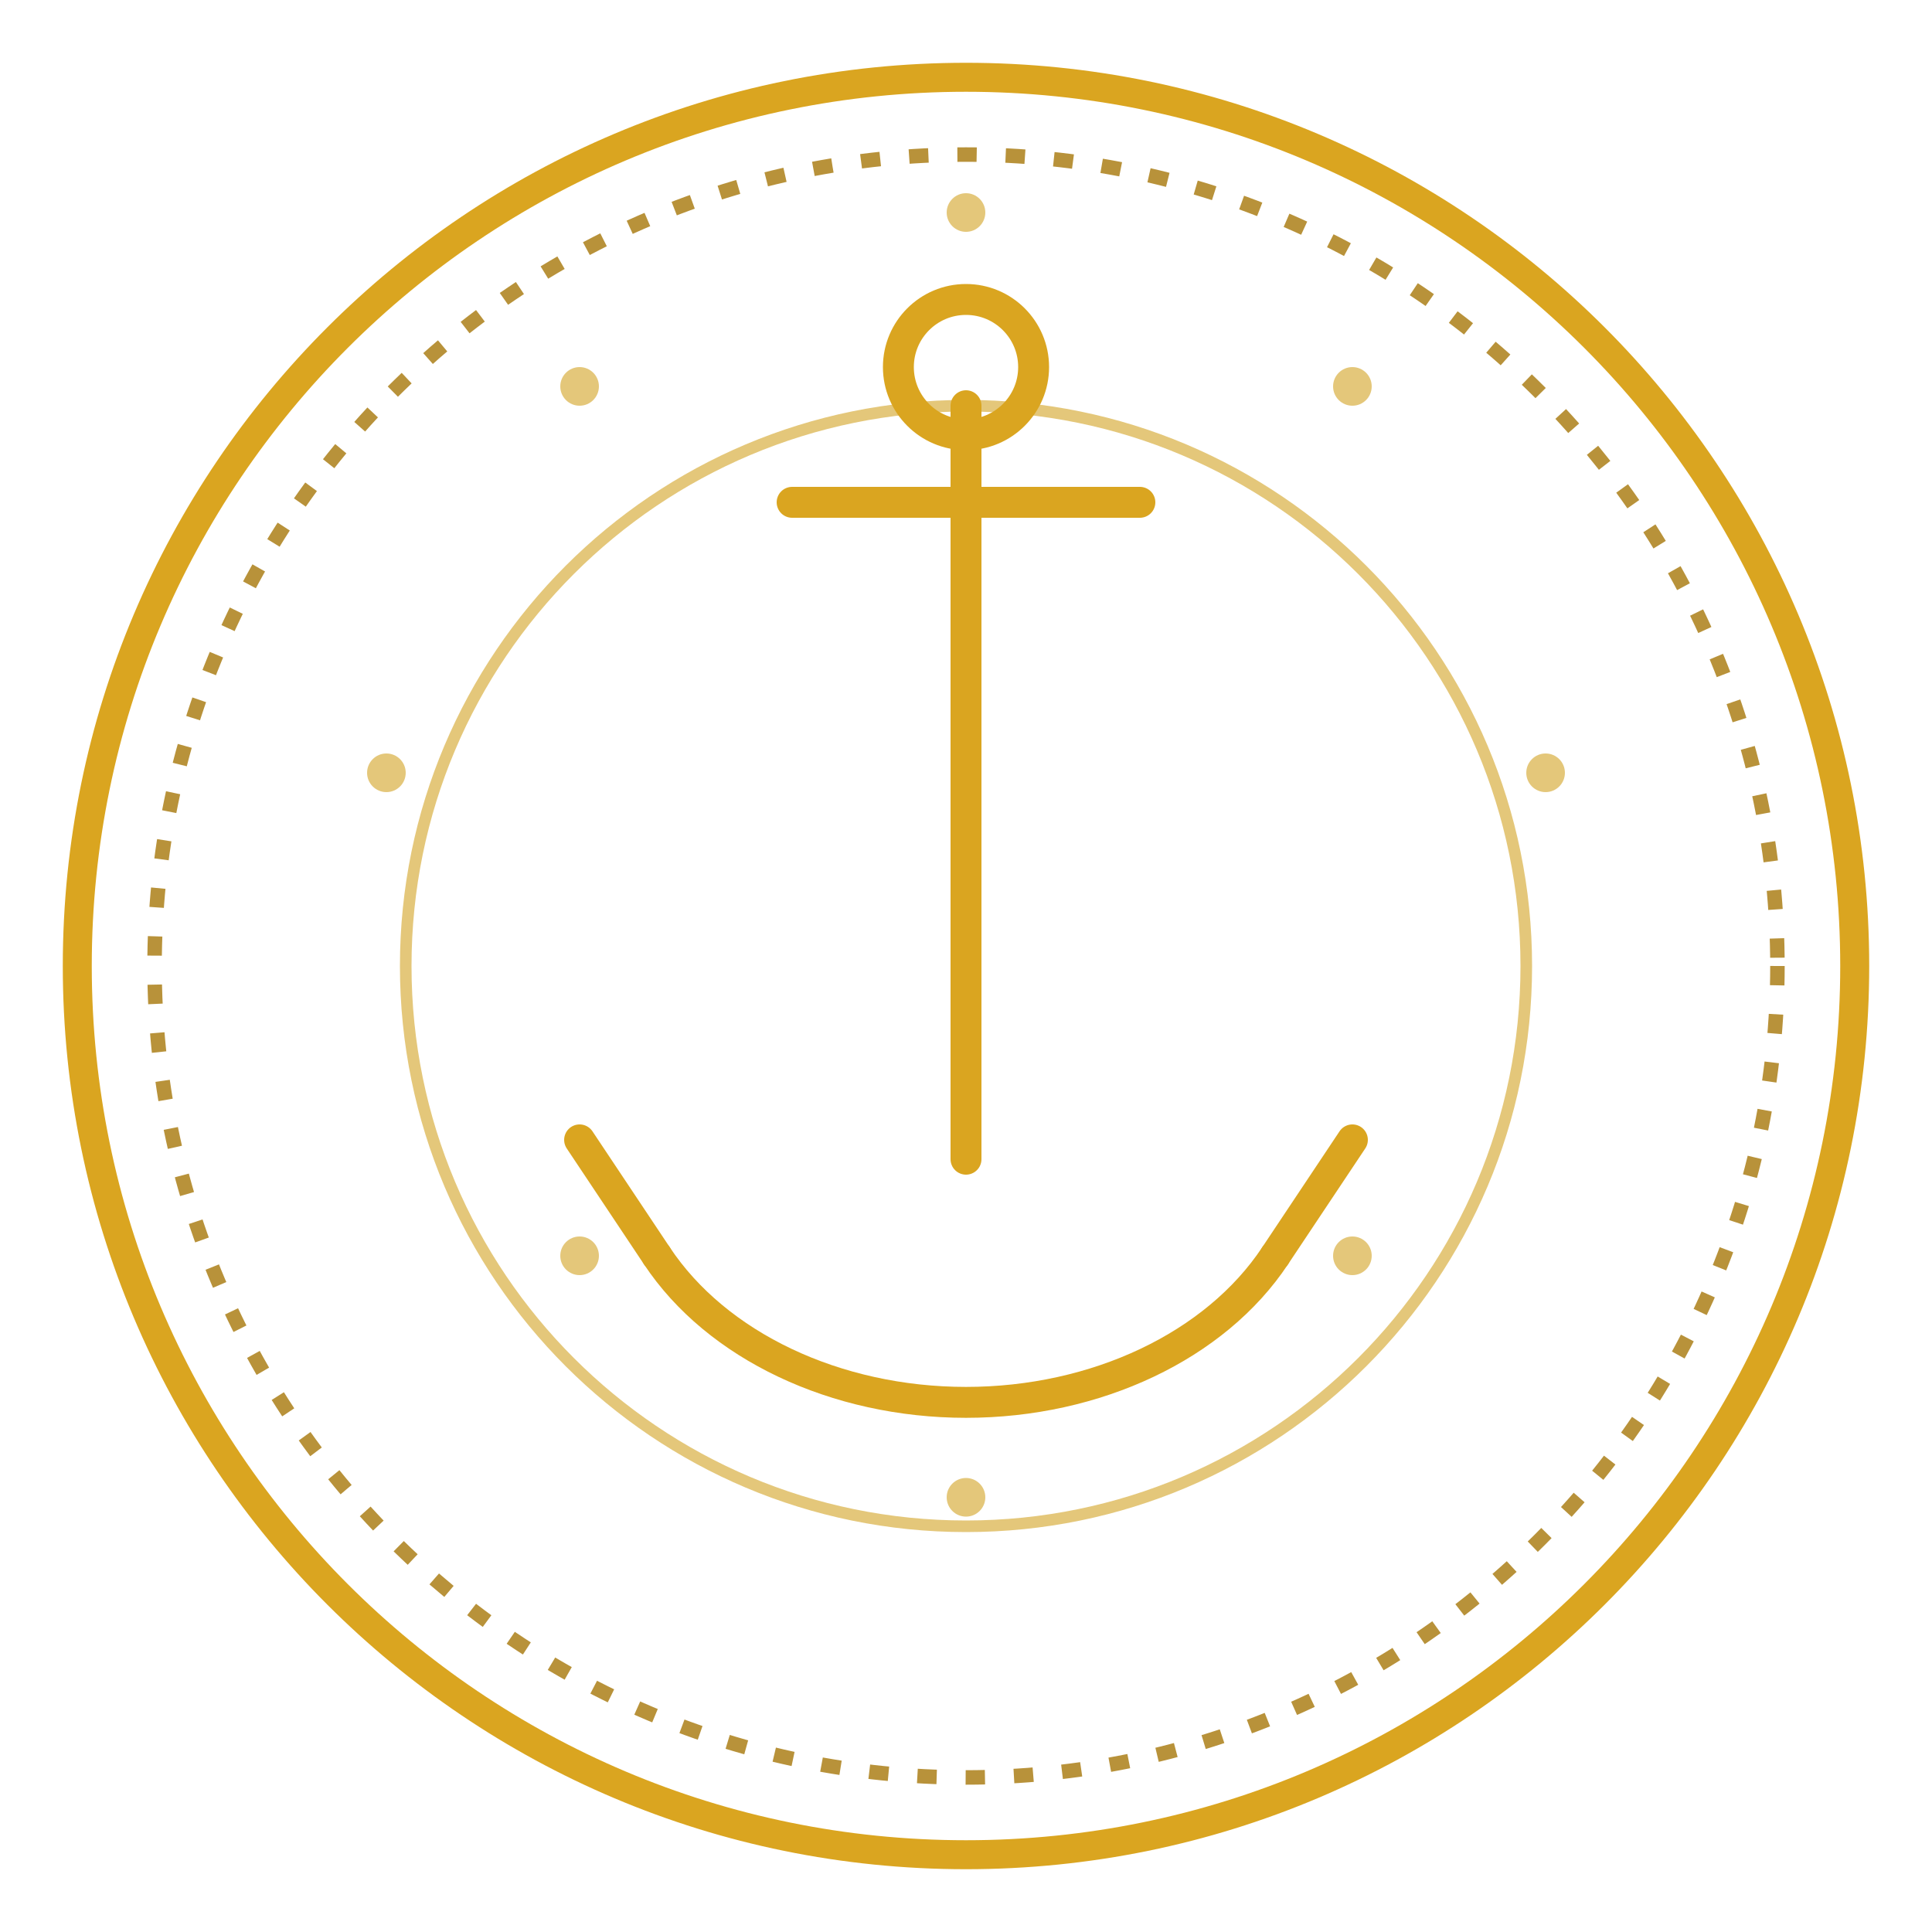
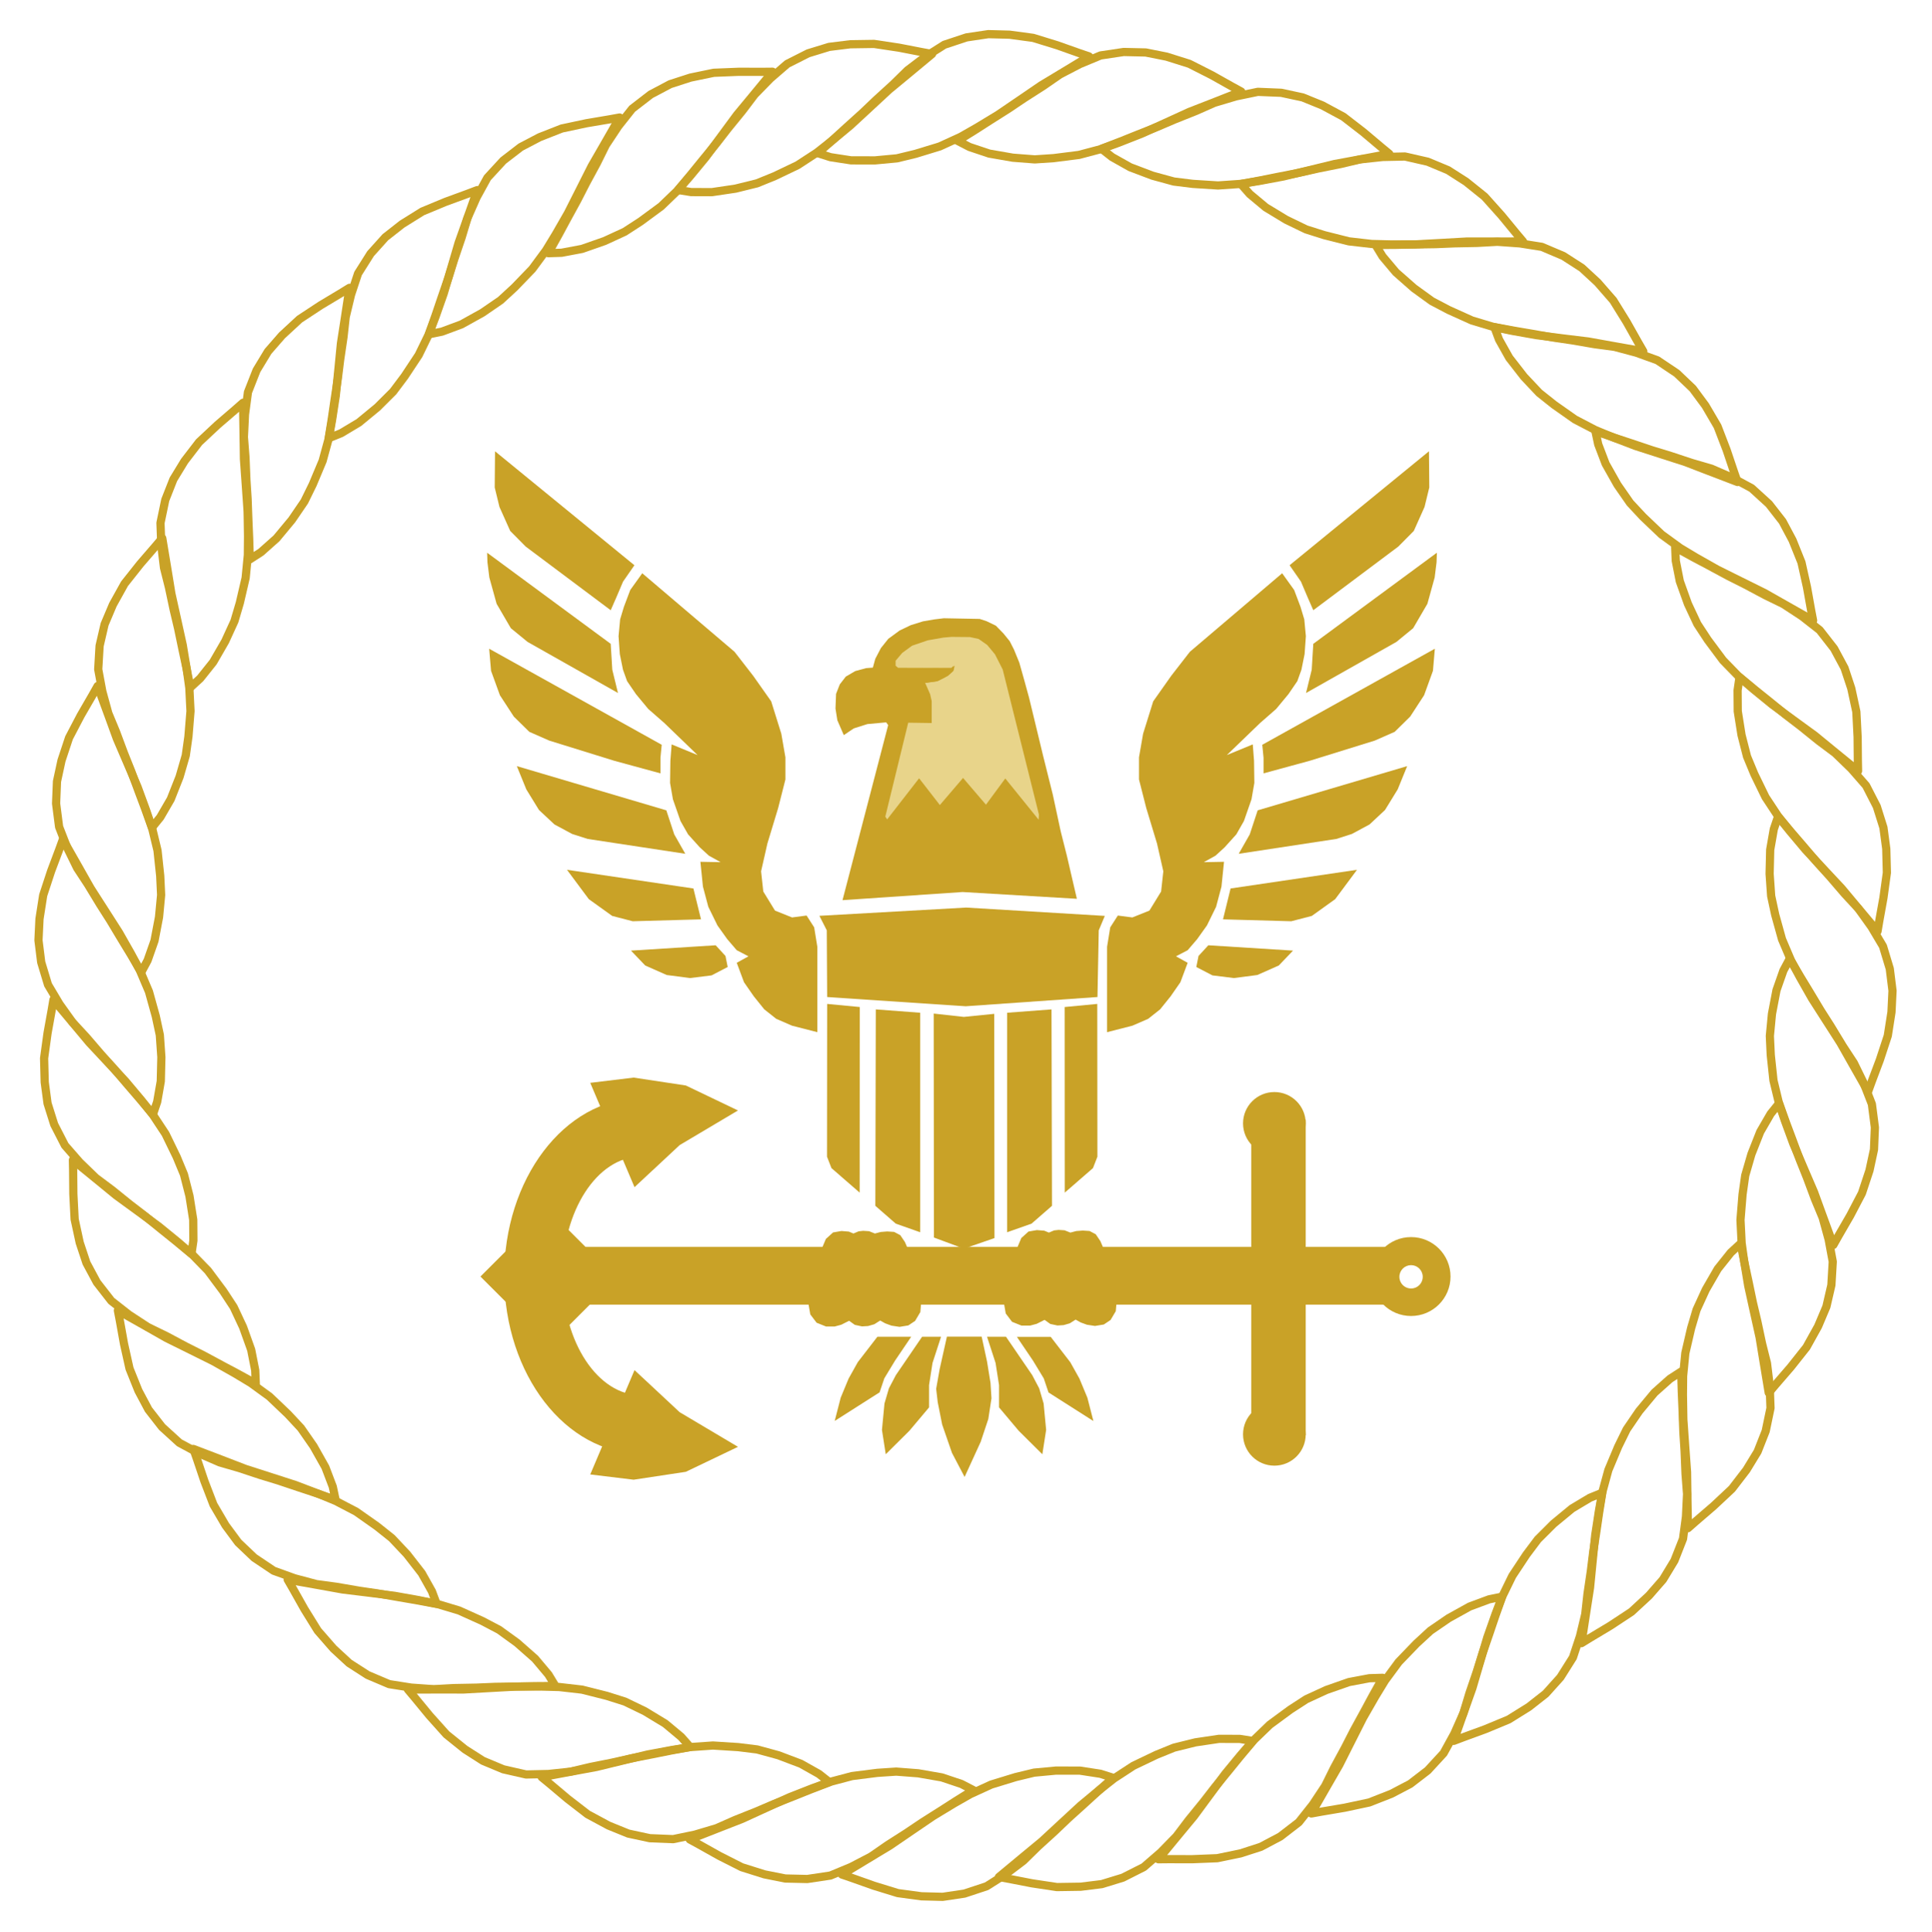
- <svg xmlns="http://www.w3.org/2000/svg" viewBox="0 0 200 200" fill="none">
-   <circle cx="100" cy="100" r="92" stroke="#daa520" stroke-width="3" />
-   <circle cx="100" cy="100" r="84" stroke="#b8923a" stroke-width="1.5" stroke-dasharray="2 3" />
-   <circle cx="100" cy="100" r="58" stroke="#e4c77a" stroke-width="1.2" />
-   <g stroke="#daa520" stroke-width="3.2" stroke-linecap="round" stroke-linejoin="round" fill="none">
-     <path d="M100 42 v78" />
-     <path d="M82 52 h36" />
-     <circle cx="100" cy="38" r="7" />
-     <path d="M68 130 a36 28 0 0 0 64 0" />
-     <path d="M68 130 l-8 -12 M132 130 l8 -12" />
-   </g>
-   <g fill="#e4c77a">
-     <circle cx="100" cy="22" r="2" />
-     <circle cx="140" cy="40" r="2" />
-     <circle cx="160" cy="80" r="2" />
-     <circle cx="140" cy="130" r="2" />
-     <circle cx="100" cy="155" r="2" />
-     <circle cx="60" cy="130" r="2" />
-     <circle cx="40" cy="80" r="2" />
-     <circle cx="60" cy="40" r="2" />
+ <svg xmlns="http://www.w3.org/2000/svg" fill="none" aria-hidden="true" viewBox="0 0 567 567">
+   <clipPath id="a">
+     <path d="M0 0h566.93v566.93H0z" />
+   </clipPath>
+   <g clip-path="url(#a)">
+     <path stroke="#c9a227" stroke-linejoin="round" stroke-width="2.412" d="m41.472 285.443-3.092-5.246-2.652-4.357-3.358-5.602-3.004-4.713-3.446-5.69-3.27-4.98-2.915-5.958-2.386-6.135-.884-6.847.265-6.492 1.325-6.134 2.21-6.67 3.446-6.58 3.446-5.957 1.502-2.668 3.358 9.159 2.297 6.313 3.093 7.203 3.004 7.024 2.475 6.758 1.767 5.247 1.59 6.58.796 7.468.265 5.603-.619 6.49-1.325 6.936-2.032 5.78z" />
+     <path stroke="#c9a227" stroke-linejoin="round" stroke-width="2.412" d="m44.591 242.985-2.062-5.736-1.794-4.78-2.256-6.137-2.075-5.195-2.327-6.24-2.286-5.508-1.756-6.402-1.202-6.477.405-6.892 1.468-6.328 2.443-5.777 3.411-6.136 4.61-5.815 4.494-5.203 1.972-2.338 1.595 9.63 1.082 6.635 1.699 7.659 1.644 7.467 1.174 7.105.76 5.487.339 6.764-.608 7.487-.782 5.553-1.816 6.26-2.592 6.564-3.071 5.296z" />
+     <path stroke="#c9a227" stroke-linejoin="round" stroke-width="2.412" d="m55.885 201.83-1.198-5.98-1.073-4.993-1.333-6.405-1.29-5.446-1.386-6.517-1.453-5.787-.798-6.592-.24-6.585 1.412-6.756 2.38-6.04 3.263-5.352 4.273-5.562 5.412-5.067 5.207-4.478 2.293-2.02.166 9.762.098 6.722.557 7.827.531 7.63.12 7.2-.053 5.54-.658 6.74-1.699 7.315-1.588 5.376-2.713 5.922-3.526 6.107-3.814 4.782z" />
+     <path stroke="#c9a227" stroke-linejoin="round" stroke-width="2.412" d="m73.323 164.241-.176-6.097-.219-5.103-.237-6.538-.356-5.587-.271-6.659-.46-5.95.321-6.632.87-6.53 2.526-6.418 3.36-5.548 4.115-4.718 5.146-4.755 6.184-4.073 5.885-3.527 2.599-1.6-1.477 9.647-1.033 6.642-.766 7.808-.758 7.61-1.092 7.116-.983 5.45-1.78 6.53-2.903 6.92-2.468 5.029-3.669 5.375-4.501 5.418-4.562 4.063z" />
+     <path stroke="#c9a227" stroke-linejoin="round" stroke-width="2.412" d="m96.506 128.653.96-6.025.735-5.056.983-6.47.69-5.557.971-6.594.655-5.934 1.55-6.457 2.07-6.253 3.676-5.831 4.333-4.82 4.922-3.86 5.94-3.704 6.836-2.837 6.438-2.359 2.852-1.082-3.246 9.202-2.25 6.333-2.205 7.528-2.16 7.335L127.857 93l-1.98 5.17-2.963 6.083-4.14 6.253-3.361 4.476-4.605 4.59-5.431 4.478-5.24 3.133z" />
+     <path stroke="#c9a227" stroke-linejoin="round" stroke-width="2.412" d="m125.904 98.15 2.031-5.747 1.634-4.838 2.133-6.18 1.68-5.339 2.144-6.306 1.714-5.714 2.688-6.066 3.162-5.77 4.667-5.061 5.129-3.947 5.535-2.898 6.51-2.556 7.23-1.541 6.756-1.143 3-.544-4.851 8.455-3.355 5.815-3.525 7-3.447 6.816-3.581 6.236-2.879 4.723-4.01 5.438-5.198 5.392-4.112 3.787-5.355 3.673-6.147 3.41-5.716 2.124zm35.072-23.822 2.963-5.322 2.419-4.493 3.136-5.732 2.547-4.978 3.168-5.853 2.645-5.343 3.663-5.524 4.082-5.153 5.445-4.2 5.716-3.023 5.94-1.92 6.844-1.417 7.387-.296 6.85.016 3.047-.029-6.194 7.515-4.279 5.164-4.645 6.303-4.536 6.137-4.573 5.541-3.627 4.168-4.862 4.682-6.025 4.436-4.686 3.038-5.893 2.714-6.63 2.32-5.99 1.128z" />
+     <path stroke="#c9a227" stroke-linejoin="round" stroke-width="2.412" d="m199.051 55.773 3.901-4.67 3.212-3.958 4.147-5.041 3.43-4.411 4.2-5.154 3.592-4.75 4.626-4.738 4.969-4.294 6.131-3.1 6.178-1.893 6.193-.767 6.987-.104 7.312 1.1 6.727 1.306 3 .546-7.484 6.216-5.164 4.268-5.736 5.317-5.599 5.174-5.522 4.583-4.339 3.412-5.648 3.684-6.744 3.223-5.17 2.102-6.293 1.556-6.945 1.032-6.094-.021z" />
+     <path stroke="#c9a227" stroke-linejoin="round" stroke-width="2.412" d="m240.113 44.966 4.543-4.038 3.757-3.436 4.84-4.369 4.038-3.851 4.91-4.472 4.248-4.164 5.27-3.998 5.543-3.506 6.518-2.156 6.386-.953 6.237.161 6.924.936 7.068 2.174 6.46 2.292 2.886.985-8.312 5.034-5.733 3.453-6.451 4.405-6.295 4.285-6.134 3.71-4.79 2.73-6.126 2.804-7.142 2.184-5.419 1.31-6.452.604-7.018-.012-6.023-.926z" />
+     <path stroke="#c9a227" stroke-linejoin="round" stroke-width="2.412" d="m281.161 41.35 5.156-3.21 4.28-2.749 5.505-3.484 4.627-3.111 5.59-3.575 4.888-3.383 5.866-3.045 6.052-2.516 6.787-1.017 6.457.145 6.12 1.219 6.67 2.098 6.603 3.345 5.985 3.357 2.679 1.461-9.039 3.55-6.23 2.43-7.1 3.248-6.925 3.154-6.67 2.616-5.18 1.877-6.51 1.723-7.406.94-5.563.372-6.462-.501-6.917-1.205-5.782-1.936z" />
+     <path stroke="#c9a227" stroke-linejoin="round" stroke-width="2.412" d="m323.408 43.677 5.662-2.18 4.716-1.894 6.056-2.385 5.124-2.184 6.158-2.456 5.43-2.402 6.33-1.886 6.414-1.33 6.856.28 6.315 1.36 5.786 2.352 6.16 3.319 5.864 4.53 5.253 4.426 2.36 1.94-9.54 1.784-6.573 1.212-7.579 1.851-7.39 1.793-7.038 1.313-5.438.866-6.715.466-7.45-.473-5.534-.685-6.254-1.71-6.57-2.487-5.32-2.993z" />
+     <path stroke="#c9a227" stroke-linejoin="round" stroke-width="2.412" d="m364.33 54.022 5.962-1.112 4.98-1.003 6.387-1.241 5.434-1.214 6.5-1.294 5.774-1.372 6.566-.7 6.549-.139 6.694 1.526 5.967 2.49 5.268 3.368 5.462 4.388 4.952 5.526 4.371 5.311 1.972 2.34-9.706.015-6.684-.007-7.788.439-7.592.416-7.16.007-5.506-.139-6.69-.767-7.244-1.824-5.32-1.682-5.844-2.823-6.015-3.645-4.693-3.914z" />
+     <path stroke="#c9a227" stroke-linejoin="round" stroke-width="2.412" d="m403.873 71.92 6.063-.043 5.077-.108 6.502-.094 5.56-.235 6.623-.127 5.922-.33 6.585.469 6.47 1.02 6.322 2.683 5.44 3.503 4.597 4.246 4.61 5.283 3.912 6.313 3.376 5.999 1.533 2.65-9.555-1.698-6.578-1.186-7.742-.943-7.545-.931-7.049-1.256-5.394-1.11-6.45-1.935-6.813-3.074-4.942-2.595-5.26-3.81-5.285-4.65-3.938-4.68z" />
+     <path stroke="#c9a227" stroke-linejoin="round" stroke-width="2.412" d="m438.74 96.025 5.965 1.1 5.007.851 6.406 1.133 5.506.817 6.53 1.124 5.88.79 6.381 1.702 6.166 2.221 5.712 3.828 4.692 4.467 3.727 5.037 3.547 6.06 2.667 6.938 2.2 6.53 1.013 2.893-9.071-3.47-6.241-2.404-7.43-2.386-7.24-2.336-6.69-2.562-5.094-2.106-5.977-3.117-6.12-4.304-4.373-3.48-4.459-4.735-4.327-5.564-2.997-5.34z" />
+     <path stroke="#c9a227" stroke-linejoin="round" stroke-width="2.412" d="m468.409 126.598 5.734 1.974 4.825 1.585 6.167 2.07 5.323 1.626 6.29 2.08 5.698 1.656 6.058 2.63 5.77 3.111 5.085 4.633 3.983 5.112 2.946 5.533 2.618 6.517 1.619 7.256 1.217 6.782.577 3.01-8.459-4.777-5.817-3.304-6.996-3.462-6.813-3.384-6.239-3.527-4.726-2.839-5.451-3.969-5.42-5.163-3.812-4.09-3.713-5.343-3.462-6.143-2.18-5.724z" />
+     <path stroke="#c9a227" stroke-linejoin="round" stroke-width="2.412" d="m491.836 160.702 5.323 2.92 4.492 2.382 5.732 3.09 4.975 2.506 5.853 3.12 5.34 2.6 5.531 3.623 5.167 4.048 4.236 5.431 3.07 5.717 1.975 5.956 1.488 6.87.378 7.429.063 6.893.063 3.066-7.538-6.147-5.18-4.246-6.317-4.602-6.15-4.494-5.559-4.538-4.184-3.601-4.708-4.84-4.477-6.01-3.072-4.681-2.765-5.899-2.382-6.644-1.188-6.014z" />
+     <path stroke="#c9a227" stroke-linejoin="round" stroke-width="2.412" d="m510.724 198.783 4.685 3.873 3.97 3.188 5.055 4.117 4.422 3.4 5.169 4.17 4.761 3.561 4.76 4.603 4.323 4.951 3.15 6.135 1.95 6.196.832 6.224.182 7.03-1.012 7.37-1.222 6.784-.51 3.024-6.26-7.46-4.299-5.15-5.349-5.712-5.205-5.576-4.616-5.506-3.44-4.327-3.724-5.643-3.278-6.75-2.147-5.178-1.617-6.316-1.103-6.977-.048-6.133z" />
+     <path stroke="#c9a227" stroke-linejoin="round" stroke-width="2.412" d="m522.043 239.718 3.91 4.662 3.33 3.859 4.231 4.969 3.737 4.15 4.333 5.042 4.041 4.369 3.854 5.393 3.36 5.657 1.994 6.607.803 6.448-.302 6.272-1.086 6.946-2.32 7.064-2.423 6.449-1.044 2.88-4.815-8.477-3.301-5.846-4.233-6.592-4.115-6.431-3.55-6.256-2.603-4.882-2.648-6.227-2.01-7.236-1.179-5.483-.454-6.506.17-7.062 1.057-6.04z" />
+     <path stroke="#c9a227" stroke-linejoin="round" stroke-width="2.412" d="m525.457 281.486 3.093 5.246 2.65 4.357 3.359 5.603 3.004 4.712 3.446 5.69 3.27 4.98 2.915 5.958 2.386 6.136.884 6.846-.265 6.492-1.325 6.134-2.21 6.67-3.445 6.58-3.447 5.957-1.502 2.668-3.358-9.159-2.297-6.313-3.093-7.203-3.004-7.024-2.475-6.758-1.767-5.247-1.59-6.58-.796-7.468-.265-5.603.619-6.49 1.325-6.936 2.032-5.78z" />
+     <path stroke="#c9a227" stroke-linejoin="round" stroke-width="2.412" d="m522.338 323.944 2.062 5.737 1.794 4.78 2.257 6.136 2.074 5.195 2.327 6.24 2.286 5.508 1.756 6.402 1.202 6.477-.405 6.892-1.468 6.328-2.443 5.777-3.411 6.136-4.61 5.815-4.494 5.203-1.972 2.338-1.595-9.63-1.082-6.635-1.699-7.658-1.644-7.468-1.174-7.105-.76-5.486-.338-6.764.607-7.488.783-5.553 1.815-6.26 2.592-6.564L519.87 327z" />
+     <path stroke="#c9a227" stroke-linejoin="round" stroke-width="2.412" d="m511.044 365.1 1.198 5.979 1.074 4.994 1.332 6.404 1.29 5.446 1.386 6.517 1.453 5.787.798 6.593.24 6.584-1.412 6.756-2.379 6.04-3.264 5.352-4.273 5.562-5.412 5.067-5.207 4.479-2.293 2.019-.166-9.761-.097-6.723-.558-7.827-.531-7.63-.12-7.2.053-5.54.658-6.74 1.699-7.315 1.588-5.376 2.713-5.922 3.526-6.107 3.815-4.782z" />
+     <path stroke="#c9a227" stroke-linejoin="round" stroke-width="2.412" d="m493.606 402.688.176 6.097.219 5.104.237 6.538.356 5.587.272 6.658.46 5.95-.322 6.632-.87 6.53-2.526 6.418-3.36 5.548-4.115 4.718-5.146 4.755-6.184 4.073-5.884 3.528-2.6 1.6 1.477-9.648 1.033-6.642.766-7.808.758-7.61 1.092-7.116.983-5.45 1.78-6.53 2.903-6.92 2.469-5.029 3.668-5.374 4.501-5.419 4.563-4.063z" />
+     <path stroke="#c9a227" stroke-linejoin="round" stroke-width="2.412" d="m470.423 438.276-.96 6.025-.735 5.056-.983 6.47-.69 5.557-.971 6.594-.655 5.934-1.55 6.457-2.069 6.253-3.676 5.832-4.334 4.819-4.922 3.861-5.94 3.703-6.836 2.837-6.438 2.359-2.852 1.083 3.246-9.203 2.25-6.332 2.206-7.529 2.16-7.335 2.397-6.788 1.98-5.17 2.964-6.083 4.14-6.253 3.36-4.476 4.605-4.59 5.432-4.477 5.239-3.134z" />
+     <path stroke="#c9a227" stroke-linejoin="round" stroke-width="2.412" d="m441.025 468.779-2.031 5.747-1.634 4.838-2.133 6.181-1.68 5.338-2.144 6.306-1.714 5.714-2.688 6.066-3.162 5.77-4.666 5.062-5.13 3.946-5.535 2.898-6.509 2.556-7.232 1.541-6.755 1.143-3 .544 4.851-8.455 3.355-5.815 3.526-6.999 3.446-6.817 3.581-6.236 2.879-4.723 4.01-5.438 5.199-5.392 4.111-3.787 5.355-3.673 6.148-3.41 5.716-2.124zm-35.072 23.822-2.963 5.322-2.419 4.493-3.136 5.732-2.547 4.978-3.168 5.853-2.645 5.343-3.663 5.524-4.081 5.153-5.446 4.2-5.716 3.023-5.94 1.92-6.844 1.417-7.387.296-6.85-.016-3.047.029 6.194-7.515 4.28-5.164 4.644-6.303 4.537-6.136 4.572-5.542 3.627-4.168 4.862-4.682 6.025-4.436 4.687-3.038 5.892-2.714 6.63-2.32 5.99-1.127z" />
+     <path stroke="#c9a227" stroke-linejoin="round" stroke-width="2.412" d="m367.878 511.156-3.9 4.67-3.213 3.959-4.147 5.04-3.429 4.411-4.2 5.154-3.593 4.75-4.626 4.738-4.969 4.294-6.131 3.1-6.178 1.893-6.193.767-6.987.104-7.312-1.1-6.727-1.306-3-.546 7.484-6.216 5.164-4.267 5.736-5.318 5.599-5.174 5.523-4.583 4.338-3.412 5.648-3.684 6.744-3.223 5.17-2.102 6.293-1.556 6.945-1.032 6.094.021z" />
+     <path stroke="#c9a227" stroke-linejoin="round" stroke-width="2.412" d="M326.816 521.963 322.274 526l-3.757 3.437-4.84 4.368-4.038 3.852-4.91 4.471-4.25 4.164-5.27 3.998-5.542 3.507-6.518 2.155-6.386.953-6.237-.161-6.924-.936-7.068-2.174-6.46-2.291-2.886-.986 8.312-5.034 5.733-3.452 6.452-4.406 6.295-4.285 6.133-3.71 4.79-2.73 6.126-2.803 7.142-2.185 5.42-1.31 6.451-.604 7.019.012 6.022.926z" />
+     <path stroke="#c9a227" stroke-linejoin="round" stroke-width="2.412" d="m285.768 525.58-5.156 3.209-4.28 2.75-5.505 3.483-4.627 3.111-5.59 3.575-4.888 3.383-5.866 3.045-6.052 2.516-6.787 1.017-6.456-.145-6.122-1.219-6.669-2.098-6.603-3.345-5.985-3.356-2.679-1.462 9.039-3.55 6.23-2.43 7.1-3.247 6.925-3.155 6.67-2.616 5.18-1.877 6.51-1.723 7.407-.94 5.562-.371 6.462.5 6.917 1.205 5.782 1.936z" />
+     <path stroke="#c9a227" stroke-linejoin="round" stroke-width="2.412" d="m243.521 523.252-5.662 2.18-4.716 1.894-6.056 2.385-5.124 2.184-6.158 2.457-5.43 2.401-6.33 1.886-6.413 1.33-6.857-.28-6.315-1.36-5.785-2.352-6.16-3.319-5.865-4.53-5.253-4.426-2.36-1.94 9.54-1.784 6.573-1.212 7.579-1.85 7.39-1.794 7.038-1.312 5.438-.867 6.715-.465 7.45.472 5.534.685 6.254 1.71 6.57 2.487 5.32 2.993z" />
+     <path stroke="#c9a227" stroke-linejoin="round" stroke-width="2.412" d="m202.6 512.907-5.963 1.112-4.98 1.003-6.387 1.241-5.434 1.214-6.5 1.294-5.774 1.372-6.566.7-6.549.139-6.694-1.526-5.967-2.49-5.268-3.368-5.462-4.388-4.952-5.526-4.37-5.311-1.972-2.34 9.705-.014 6.684.006 7.788-.439 7.592-.416 7.16-.007 5.506.139 6.69.767 7.244 1.824 5.32 1.682 5.844 2.823 6.015 3.645 4.693 3.914z" />
+     <path stroke="#c9a227" stroke-linejoin="round" stroke-width="2.412" d="m163.056 495.01-6.063.042-5.077.108-6.502.094-5.56.236-6.623.126-5.922.331-6.585-.47-6.47-1.02-6.322-2.683-5.439-3.503-4.598-4.246-4.61-5.283-3.912-6.313-3.376-5.999-1.532-2.65 9.555 1.698 6.577 1.187 7.742.943 7.545.93 7.049 1.257 5.394 1.108 6.45 1.936 6.813 3.074 4.942 2.595 5.26 3.81 5.286 4.65 3.937 4.68z" />
+     <path stroke="#c9a227" stroke-linejoin="round" stroke-width="2.412" d="m128.188 470.904-5.964-1.1-5.007-.851-6.406-1.133-5.506-.816-6.53-1.125-5.88-.79-6.381-1.702-6.166-2.221-5.712-3.828-4.692-4.467-3.727-5.037-3.547-6.059-2.667-6.94-2.2-6.529-1.013-2.893 9.071 3.47 6.241 2.404 7.43 2.386 7.24 2.336 6.691 2.562 5.093 2.106 5.977 3.117 6.12 4.304 4.373 3.48 4.459 4.735 4.327 5.564 2.997 5.34z" />
+     <path stroke="#c9a227" stroke-linejoin="round" stroke-width="2.412" d="m98.52 440.331-5.734-1.974-4.825-1.585-6.167-2.07-5.323-1.626-6.29-2.08-5.697-1.655-6.059-2.63-5.77-3.112-5.085-4.633-3.983-5.112-2.946-5.533-2.618-6.517-1.619-7.256-1.217-6.782-.577-3.01 8.459 4.777 5.817 3.304 6.996 3.462 6.814 3.384 6.238 3.527 4.726 2.839 5.452 3.969 5.419 5.163 3.812 4.09 3.713 5.343 3.462 6.143 2.18 5.724z" />
+     <path stroke="#c9a227" stroke-linejoin="round" stroke-width="2.412" d="m75.093 406.228-5.323-2.92-4.491-2.383-5.732-3.09-4.976-2.506-5.853-3.12-5.34-2.6-5.531-3.623-5.167-4.048-4.236-5.431-3.07-5.717-1.975-5.956-1.488-6.87-.378-7.429-.063-6.893-.063-3.066 7.538 6.147 5.18 4.246 6.317 4.602 6.15 4.494 5.56 4.538 4.183 3.601 4.708 4.84 4.477 6.011 3.072 4.68 2.765 5.899 2.382 6.644 1.188 6.014z" />
+     <path stroke="#c9a227" stroke-linejoin="round" stroke-width="2.412" d="m56.205 368.146-4.685-3.873-3.97-3.188-5.055-4.117-4.422-3.4-5.168-4.17-4.762-3.561-4.76-4.603-4.322-4.951-3.15-6.135-1.951-6.196-.832-6.224-.182-7.03 1.012-7.37 1.222-6.784.51-3.024 6.26 7.461 4.3 5.149 5.348 5.712 5.205 5.576 4.616 5.506 3.44 4.327 3.724 5.643 3.278 6.75 2.147 5.178 1.617 6.316 1.103 6.977.048 6.133z" />
+     <path stroke="#c9a227" stroke-linejoin="round" stroke-width="2.412" d="m44.887 327.21-3.911-4.661-3.33-3.858-4.231-4.97-3.737-4.15-4.332-5.042-4.042-4.369-3.853-5.393-3.36-5.657-1.994-6.607-.804-6.448.302-6.272 1.086-6.946 2.32-7.064 2.423-6.448 1.045-2.882 4.814 8.478 3.301 5.846 4.233 6.592 4.115 6.431 3.55 6.256 2.603 4.882 2.648 6.227 2.01 7.236 1.179 5.483.454 6.506-.17 7.062-1.057 6.04z" />
+     <path fill="#c9a227" fill-rule="evenodd" d="m173.293 317.919 12.998 30.628 13.256-12.354 17.116-10.166-15.315-7.336-15.315-2.316zm0 114.974 12.998-30.63 13.256 12.355 17.116 10.167-15.315 7.335-15.315 2.317zm194.069-104.165h15.994v92.665h-15.994z" />
+     <path fill="#c9a227" fill-rule="evenodd" d="M161.196 383.037v-16.95H407.59v16.95z" />
+     <path fill="#c9a227" fill-rule="evenodd" d="M188.205 426.792c-22.105 0-40.056-23.198-40.172-51.913s17.648-52.157 39.752-52.457l.138 17.14c-12.664.237-22.827 15.987-22.75 35.258s10.367 34.832 23.032 34.832z" />
+     <path fill="#c9a227" fill-rule="evenodd" d="m141.059 374.788 19.774-19.775 20.173 20.172-19.775 19.775zm223.895-44.968a9.2 9.2 0 1 1 18.4 0 9.2 9.2 0 0 1-18.4 0m0 91.295a9.2 9.2 0 1 1 18.4 0 9.2 9.2 0 0 1-18.4 0m37.747-46.327c0-6.398 5.187-11.585 11.585-11.585a11.584 11.584 0 0 1 11.584 11.585c0 6.398-5.186 11.584-11.584 11.584s-11.585-5.186-11.585-11.584m8.16 0a3.426 3.426 0 1 0 6.85 0 3.426 3.426 0 0 0-6.85 0M240.57 268.88l43.08-2.422 40.717 2.446-1.78 4.243-.374 19.575-38.681 2.712-40.681-2.712-.111-19.575zm23.074-72.642 1.85 1.578 2.395 1.508 2.343.789 1.631.327 2.83-.393 2.343-.854 2.121-1.51.816-.854.164-1.31-.816.72z" />
+     <path fill="#c9a227" fill-rule="evenodd" d="m247.734 215.828-1.891-4.36-.547-3.447.17-4.307 1.091-2.786 1.765-2.28 2.775-1.623 3.196-.865 1.975-.15.714-2.586 1.64-3.142 2.186-2.738 3.319-2.432 3.278-1.57 3.574-1.115 3.237-.559 2.9-.353 10.522.2 2.005.66 2.73 1.317 2.227 2.281 1.85 2.281 1.262 2.484 1.554 3.8 1.472 5.225 1.387 5.065 1.303 5.375 2.816 11.658 2.86 11.457 2.312 10.745 1.805 7.145 1.387 5.982 1.558 6.692-33.568-1.99-35.241 2.394 13.407-51.397-.588-.81-5.505.505-3.992 1.268z" />
+     <path fill="#c9a227" fill-rule="evenodd" d="m249.878 207.87-.042-2.483 1.093-2.078 2.48-2.028 3.489-.71h4.666l2.984.761 2.185 1.318 1.514 1.926.21 2.23-12.905.051z" />
+     <path fill="#e8d48a" fill-rule="evenodd" d="m263.665 196.06-.715-.608v-1.47l1.934-2.28 2.9-2.13 4.582-1.571 4.624-.811 2.354-.203 5.422.051 2.564.557 2.522 1.774 2.27 2.738 2.27 4.46 10.634 42.578-.084 1.52-9.794-12.113-5.675 7.704-6.725-7.857-6.81 7.958-6.094-7.857-9.374 12.065-.546-.811 6.725-27.575 6.894.101v-6.437l-.462-2.027-1.471-3.346 3.278-.405 2.27-1.065 2.354-1.673.462-.86v-1.015l-.673.659z" />
+     <path fill="#c9a227" fill-rule="evenodd" d="m242.85 294.747 9.57.912-.027 54.489-8.28-7.196-1.303-3.347zm-97.513-162.255 40.922 33.46-3.34 4.812-1.95 4.588-1.67 3.806-24.96-18.69-4.547-4.587-3.155-7.05-1.392-5.707zm43.223 35.813-3.527 4.924-1.855 4.924-1.114 3.694-.464 4.924.371 5.259.929 4.589 1.206 3.356 2.598 3.806 3.618 4.364 4.733 4.14 9.743 9.4-7.609-3.133-.371 4.812-.093 6.491.836 4.811 2.226 6.38 2.227 3.916 3.433 3.805 2.692 2.462 3.433 1.903-5.94-.113.744 7.275 1.577 5.93 2.69 5.484 2.878 4.029 2.783 3.245 3.434 1.79-3.434 1.902 2.134 5.709 2.877 4.14 3.062 3.805 3.527 2.797 4.638 2.015 7.424 1.902v-25.067l-.927-5.707-2.228-3.47-4.269.56-5.01-2.014-3.433-5.596-.65-5.931 1.856-8.169 3.155-10.408 2.134-8.393v-6.49l-1.206-6.938-2.97-9.512-5.289-7.498-5.474-7.05zm-9.262 20.717.464 7.61 1.67 6.826-26.538-14.996-4.918-4.029-4.175-7.161-2.135-7.722-.557-4.476-.092-2.798z" />
+     <path fill="#c9a227" fill-rule="evenodd" d="m143.614 190.464 50.663 28.2-.371 3.805v4.588l-13.547-3.693-19.115-5.931-5.846-2.574-4.547-4.476-4.083-6.267-2.598-7.162zm52.016 47.448 2.32 7.05 3.247 5.707-28.673-4.364-4.547-1.455-5.196-2.797-4.547-4.253-3.712-6.043-2.783-6.826zm7.953 22.941 2.227 9.064-20.043.56-6.031-1.567-6.867-4.924-6.403-8.616zm6.536 16.677 2.876 3.132.65 3.246-4.733 2.461-6.31.784-6.866-.895-6.31-2.798-4.176-4.364zm209.424-145.038-40.922 33.46 3.34 4.812 1.95 4.588 1.67 3.806 24.96-18.69 4.547-4.587 3.155-7.05 1.392-5.707zm-43.103 35.813 3.527 4.924 1.855 4.924 1.114 3.694.464 4.924-.371 5.259-.929 4.589-1.206 3.356-2.598 3.806-3.618 4.364-4.733 4.14-9.743 9.4 7.609-3.133.371 4.812.093 6.491-.836 4.811-2.226 6.38-2.227 3.916-3.434 3.805-2.69 2.462-3.434 1.903 5.94-.113-.744 7.275-1.577 5.93-2.691 5.484-2.877 4.029-2.784 3.245-3.433 1.79 3.433 1.902-2.133 5.709-2.877 4.14-3.062 3.805-3.527 2.797-4.638 2.015-7.424 1.902v-25.067l.927-5.707 2.228-3.47 4.269.56 5.01-2.014 3.433-5.596.65-5.931-1.856-8.169-3.155-10.408-2.134-8.393v-6.49l1.206-6.938 2.97-9.512 5.288-7.498 5.475-7.05zm9.142 20.717-.464 7.61-1.67 6.826 26.538-14.996 4.918-4.029 4.175-7.161 2.135-7.722.557-4.476.092-2.798z" />
+     <path fill="#c9a227" fill-rule="evenodd" d="m421.266 190.464-50.664 28.2.372 3.805v4.588l13.547-3.693 19.115-5.931 5.846-2.574 4.547-4.476 4.083-6.267 2.597-7.162zm-52.016 47.448-2.32 7.05-3.247 5.707 28.673-4.364 4.547-1.455 5.196-2.797 4.546-4.253 3.713-6.043 2.783-6.826zm-7.953 22.941-2.227 9.064 20.043.56 6.031-1.567 6.867-4.924 6.403-8.616zm-6.537 16.677-2.875 3.132-.65 3.246 4.733 2.461 6.31.784 6.866-.895 6.31-2.798 4.175-4.364zm-80.628 20.049 8.852.98 8.922-.898.07 65.839-8.992 3.104-8.785-3.27zm-16.999-1.224-.137 57.671 5.995 5.228 7.178 2.532v-64.45zm65.021-1.608-9.568.912.026 54.489 8.28-7.196 1.302-3.347zm-13.435 1.608.137 57.671-5.995 5.228-7.177 2.532v-64.45zm-10.014 69.852-3.551 12.322-.443 3.823.572 3.285 1.846 2.44 2.77 1.112h2.549l1.921-.516 2.312-1.166 1.676 1.202 2.111.451 1.81-.112 1.81-.525 1.71-1.09 1.474.826 1.843.676 2.366.36 2.593-.423 1.978-1.326 1.539-2.596.22-2.598-.284-3.11-3.452-12.51-1.011-2.348-1.363-2.015-1.803-.953-2.023-.131-1.91.15-1.71.451-1.708-.676-1.744-.113-1.34.15-1.508.64-1.374-.565-2.156-.171-2.46.424-2.11 1.907zm-57.383.268-3.551 12.321-.443 3.823.572 3.286 1.846 2.439 2.77 1.113h2.548l1.922-.517 2.312-1.165 1.676 1.202 2.111.451 1.81-.113 1.81-.525 1.71-1.09 1.474.826 1.843.677 2.366.36 2.593-.424 1.978-1.326 1.539-2.596.22-2.598-.284-3.109-3.452-12.51-1.011-2.349-1.363-2.014-1.803-.953-2.023-.132-1.91.15-1.71.452-1.708-.677-1.744-.112-1.34.15-1.508.639-1.374-.564-2.156-.172-2.46.424-2.11 1.908zm22.524-170.264 2.02 1.795 2.23 1.389 2.372.816 1.604.247 3.275-.49 2.998-1.55 1.604-1.472.348-1.554-.696.737zm-6.253 196.262h9.929l-4.733 6.993-3.155 5.207-1.392 4.118-13.177 8.392 1.764-6.838 2.32-5.595 2.69-4.818zm13.13-.008h5.568l-2.506 7.693-1.02 6.528v6.527l-5.754 6.838-6.958 6.915-1.114-7.148.742-7.77 1.299-4.43 2.042-3.885zm37.766.036h-9.929l4.733 6.994 3.155 5.206 1.392 4.118 13.176 8.392-1.763-6.838-2.32-5.594-2.69-4.818zm-13.131-.036h-5.567l2.505 7.693 1.021 6.528v6.527l5.754 6.838 6.958 6.915 1.114-7.148-.742-7.77-1.3-4.43-2.041-3.885zm-17.35-.02h10.207l1.578 7.304 1.02 6.294.279 4.507-.928 6.06-2.227 6.684-4.732 10.334-3.713-7.071-2.876-8.315-1.3-6.527-.463-3.963 1.02-5.75z" />
  </g>
</svg>
